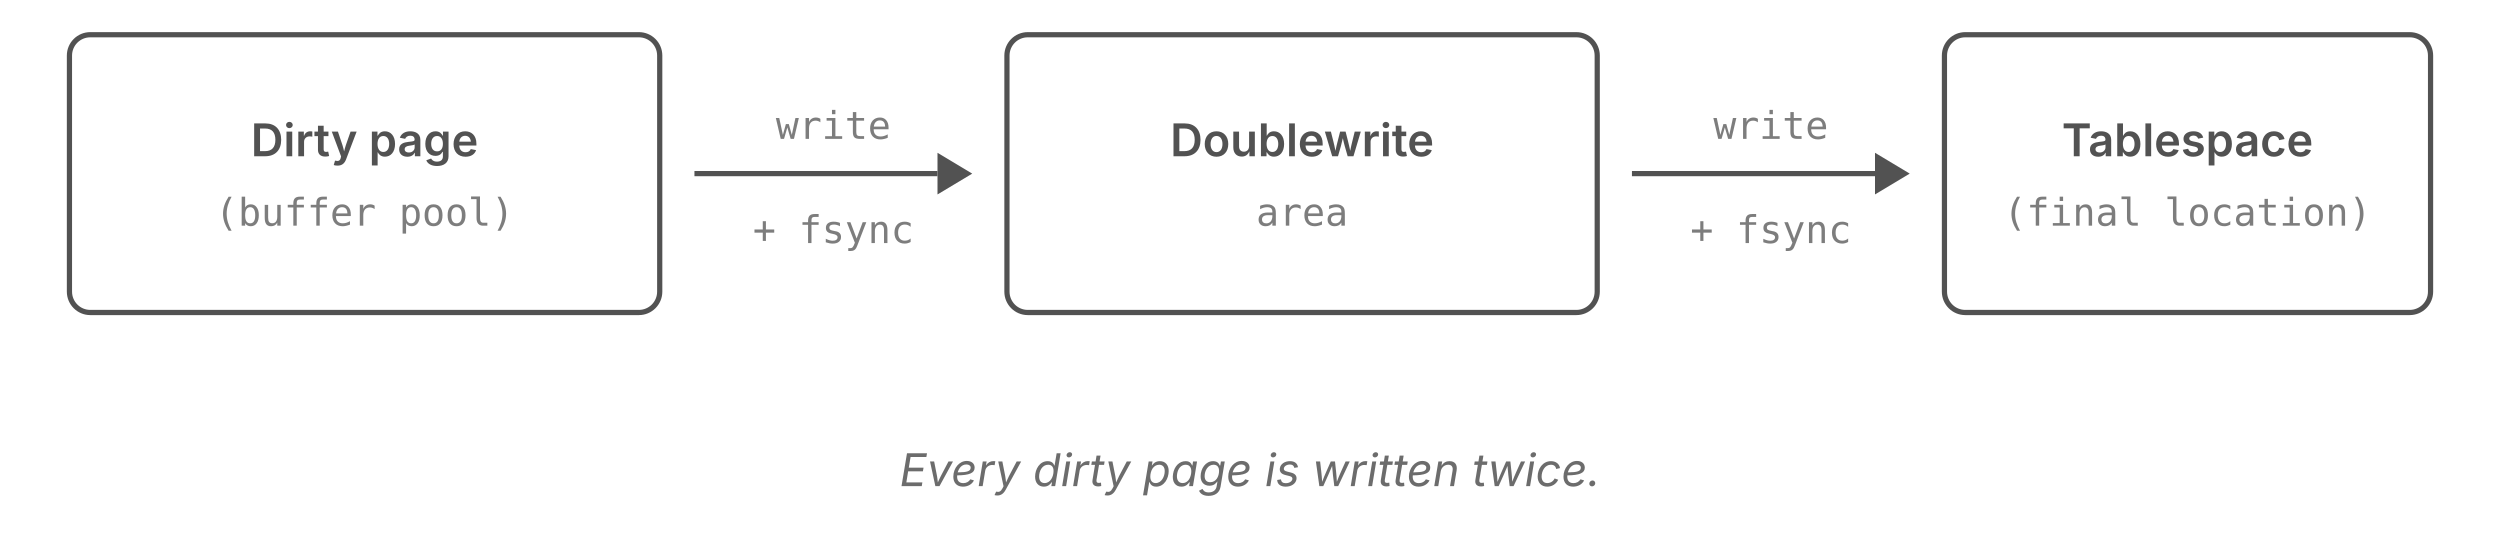
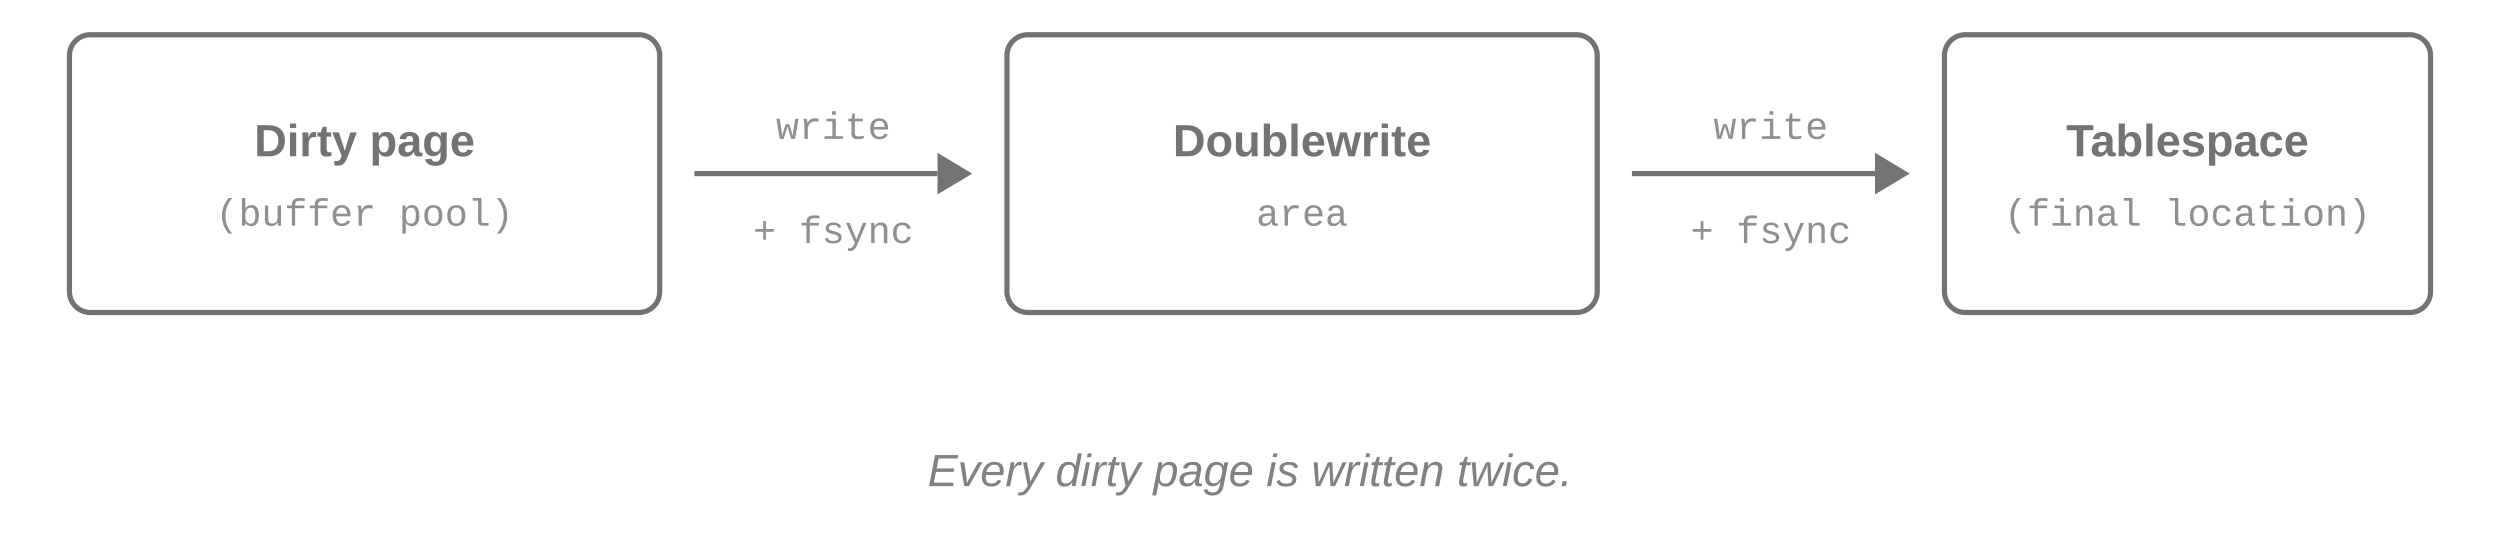
- <svg xmlns="http://www.w3.org/2000/svg" viewBox="0 50 720 155" width="720" height="155" role="img" aria-labelledby="title desc">
-   <style>
-     .lbl { font: 600 13px ui-sans-serif, system-ui, -apple-system, "Segoe UI", sans-serif; fill: #525252; }
-     .sm  { font: 11px ui-monospace, SFMono-Regular, Menlo, Consolas, monospace; fill: #525252; opacity: 0.75; }
-     .cap { font: italic 13px ui-sans-serif, system-ui, -apple-system, "Segoe UI", sans-serif; fill: #525252; opacity: 0.85; }
-     .stk { fill: none; stroke: #525252; stroke-width: 1.5; }
-     @media (prefers-color-scheme: dark) {
-       .lbl { fill: #d4d4d4; }
-       .sm  { fill: #d4d4d4; opacity: 0.7; }
-       .cap { fill: #d4d4d4; opacity: 0.85; }
-       .stk { stroke: #d4d4d4; }
-     }
-   </style>
-   <rect x="20" y="60" width="170" height="80" rx="6" class="stk" />
-   <text x="105" y="95" class="lbl" text-anchor="middle">Dirty page</text>
-   <text x="105" y="115" class="sm" text-anchor="middle">(buffer pool)</text>
-   <line x1="200" y1="100" x2="270" y2="100" class="stk" />
-   <polygon points="270,94 280,100 270,106" class="lbl" />
-   <text x="240" y="90" class="sm" text-anchor="middle">write</text>
-   <text x="240" y="120" class="sm" text-anchor="middle">+ fsync</text>
-   <rect x="290" y="60" width="170" height="80" rx="6" class="stk" />
-   <text x="375" y="95" class="lbl" text-anchor="middle">Doublewrite</text>
-   <text x="375" y="115" class="sm" text-anchor="middle">area</text>
-   <line x1="470" y1="100" x2="540" y2="100" class="stk" />
-   <polygon points="540,94 550,100 540,106" class="lbl" />
-   <text x="510" y="90" class="sm" text-anchor="middle">write</text>
-   <text x="510" y="120" class="sm" text-anchor="middle">+ fsync</text>
-   <rect x="560" y="60" width="140" height="80" rx="6" class="stk" />
-   <text x="630" y="95" class="lbl" text-anchor="middle">Tablespace</text>
-   <text x="630" y="115" class="sm" text-anchor="middle">(final location)</text>
-   <text x="360" y="190" class="cap" text-anchor="middle">Every dirty page is written twice.</text>
+ <svg xmlns="http://www.w3.org/2000/svg" viewBox="0 50 720 155" width="720" height="155" font-family="Arial, Helvetica, sans-serif">
+   <rect x="20" y="60" width="170" height="80" rx="6" fill="none" stroke="#737373" stroke-width="1.5" />
+   <text x="105" y="95" fill="#737373" font-size="13" font-weight="600" text-anchor="middle">Dirty page</text>
+   <text x="105" y="115" fill="#737373" font-family="Menlo, Consolas, Courier New, monospace" font-size="11" opacity="0.8" text-anchor="middle">(buffer pool)</text>
+   <line x1="200" y1="100" x2="270" y2="100" stroke="#737373" stroke-width="1.5" />
+   <polygon points="270,94 280,100 270,106" fill="#737373" />
+   <text x="240" y="90" fill="#737373" font-family="Menlo, Consolas, Courier New, monospace" font-size="11" opacity="0.8" text-anchor="middle">write</text>
+   <text x="240" y="120" fill="#737373" font-family="Menlo, Consolas, Courier New, monospace" font-size="11" opacity="0.8" text-anchor="middle">+ fsync</text>
+   <rect x="290" y="60" width="170" height="80" rx="6" fill="none" stroke="#737373" stroke-width="1.5" />
+   <text x="375" y="95" fill="#737373" font-size="13" font-weight="600" text-anchor="middle">Doublewrite</text>
+   <text x="375" y="115" fill="#737373" font-family="Menlo, Consolas, Courier New, monospace" font-size="11" opacity="0.8" text-anchor="middle">area</text>
+   <line x1="470" y1="100" x2="540" y2="100" stroke="#737373" stroke-width="1.5" />
+   <polygon points="540,94 550,100 540,106" fill="#737373" />
+   <text x="510" y="90" fill="#737373" font-family="Menlo, Consolas, Courier New, monospace" font-size="11" opacity="0.8" text-anchor="middle">write</text>
+   <text x="510" y="120" fill="#737373" font-family="Menlo, Consolas, Courier New, monospace" font-size="11" opacity="0.8" text-anchor="middle">+ fsync</text>
+   <rect x="560" y="60" width="140" height="80" rx="6" fill="none" stroke="#737373" stroke-width="1.5" />
+   <text x="630" y="95" fill="#737373" font-size="13" font-weight="600" text-anchor="middle">Tablespace</text>
+   <text x="630" y="115" fill="#737373" font-family="Menlo, Consolas, Courier New, monospace" font-size="11" opacity="0.8" text-anchor="middle">(final location)</text>
+   <text x="360" y="190" fill="#737373" font-size="13" font-style="italic" text-anchor="middle" opacity="0.9">Every dirty page is written twice.</text>
</svg>
